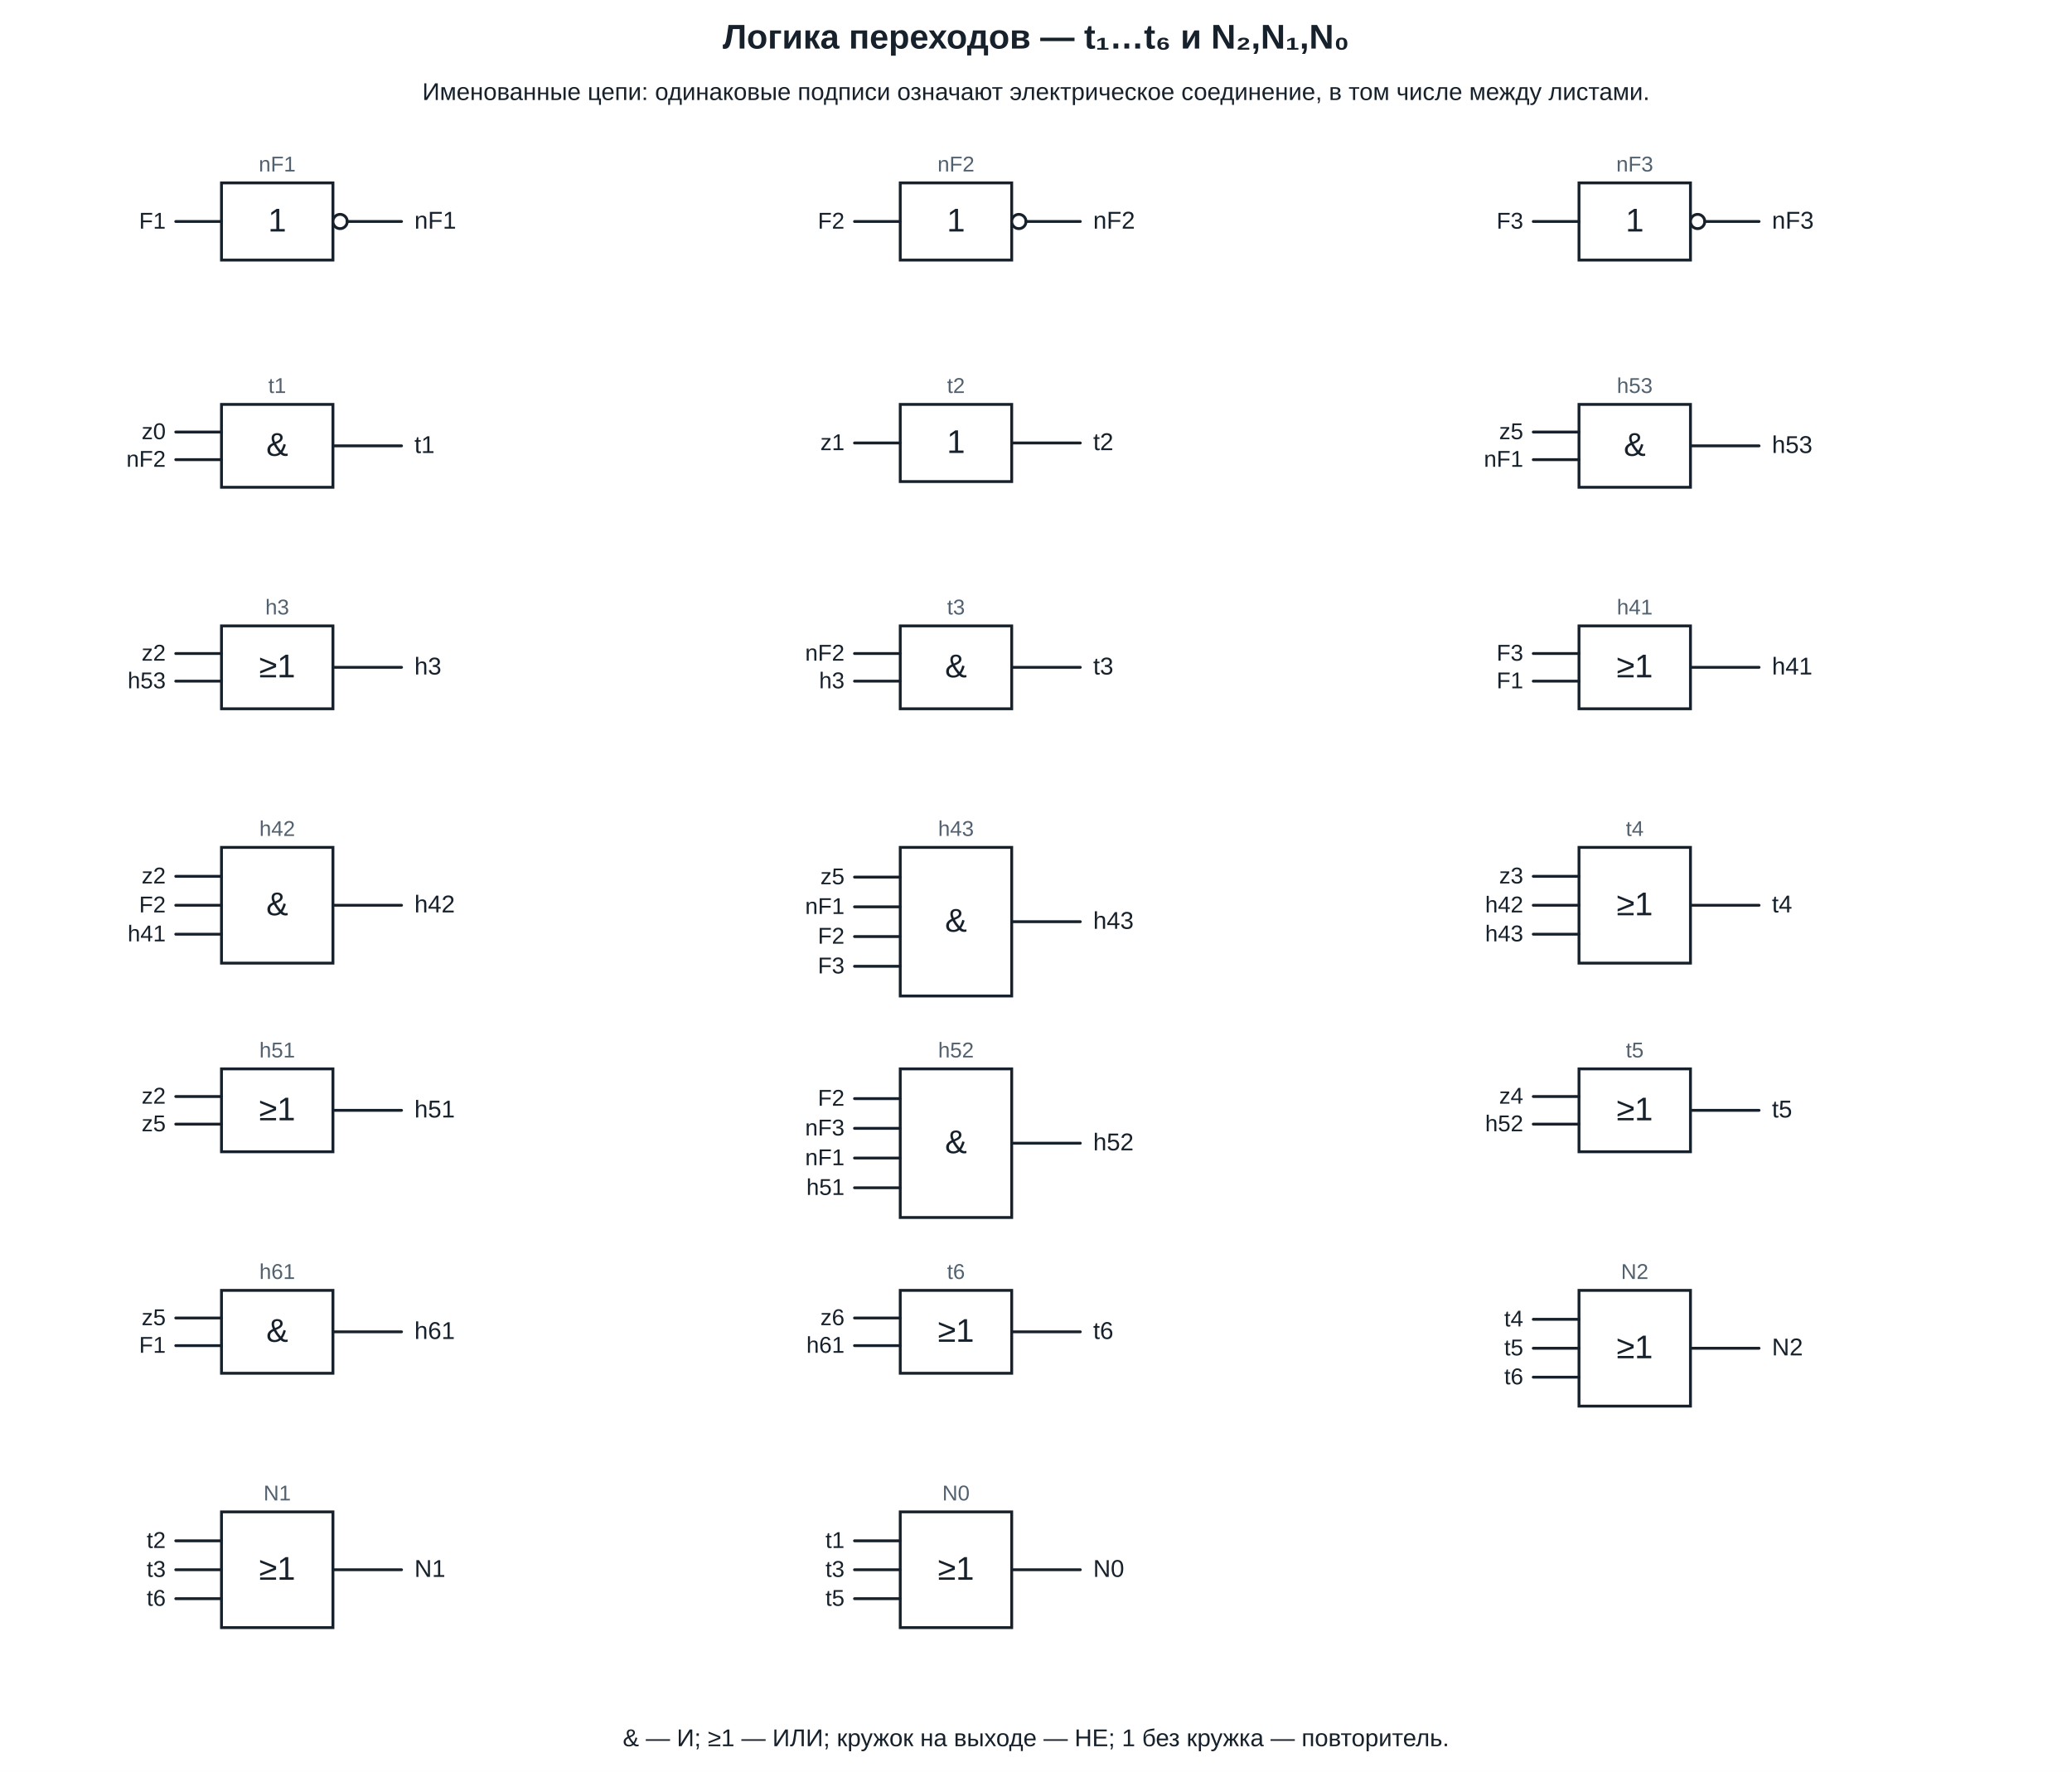
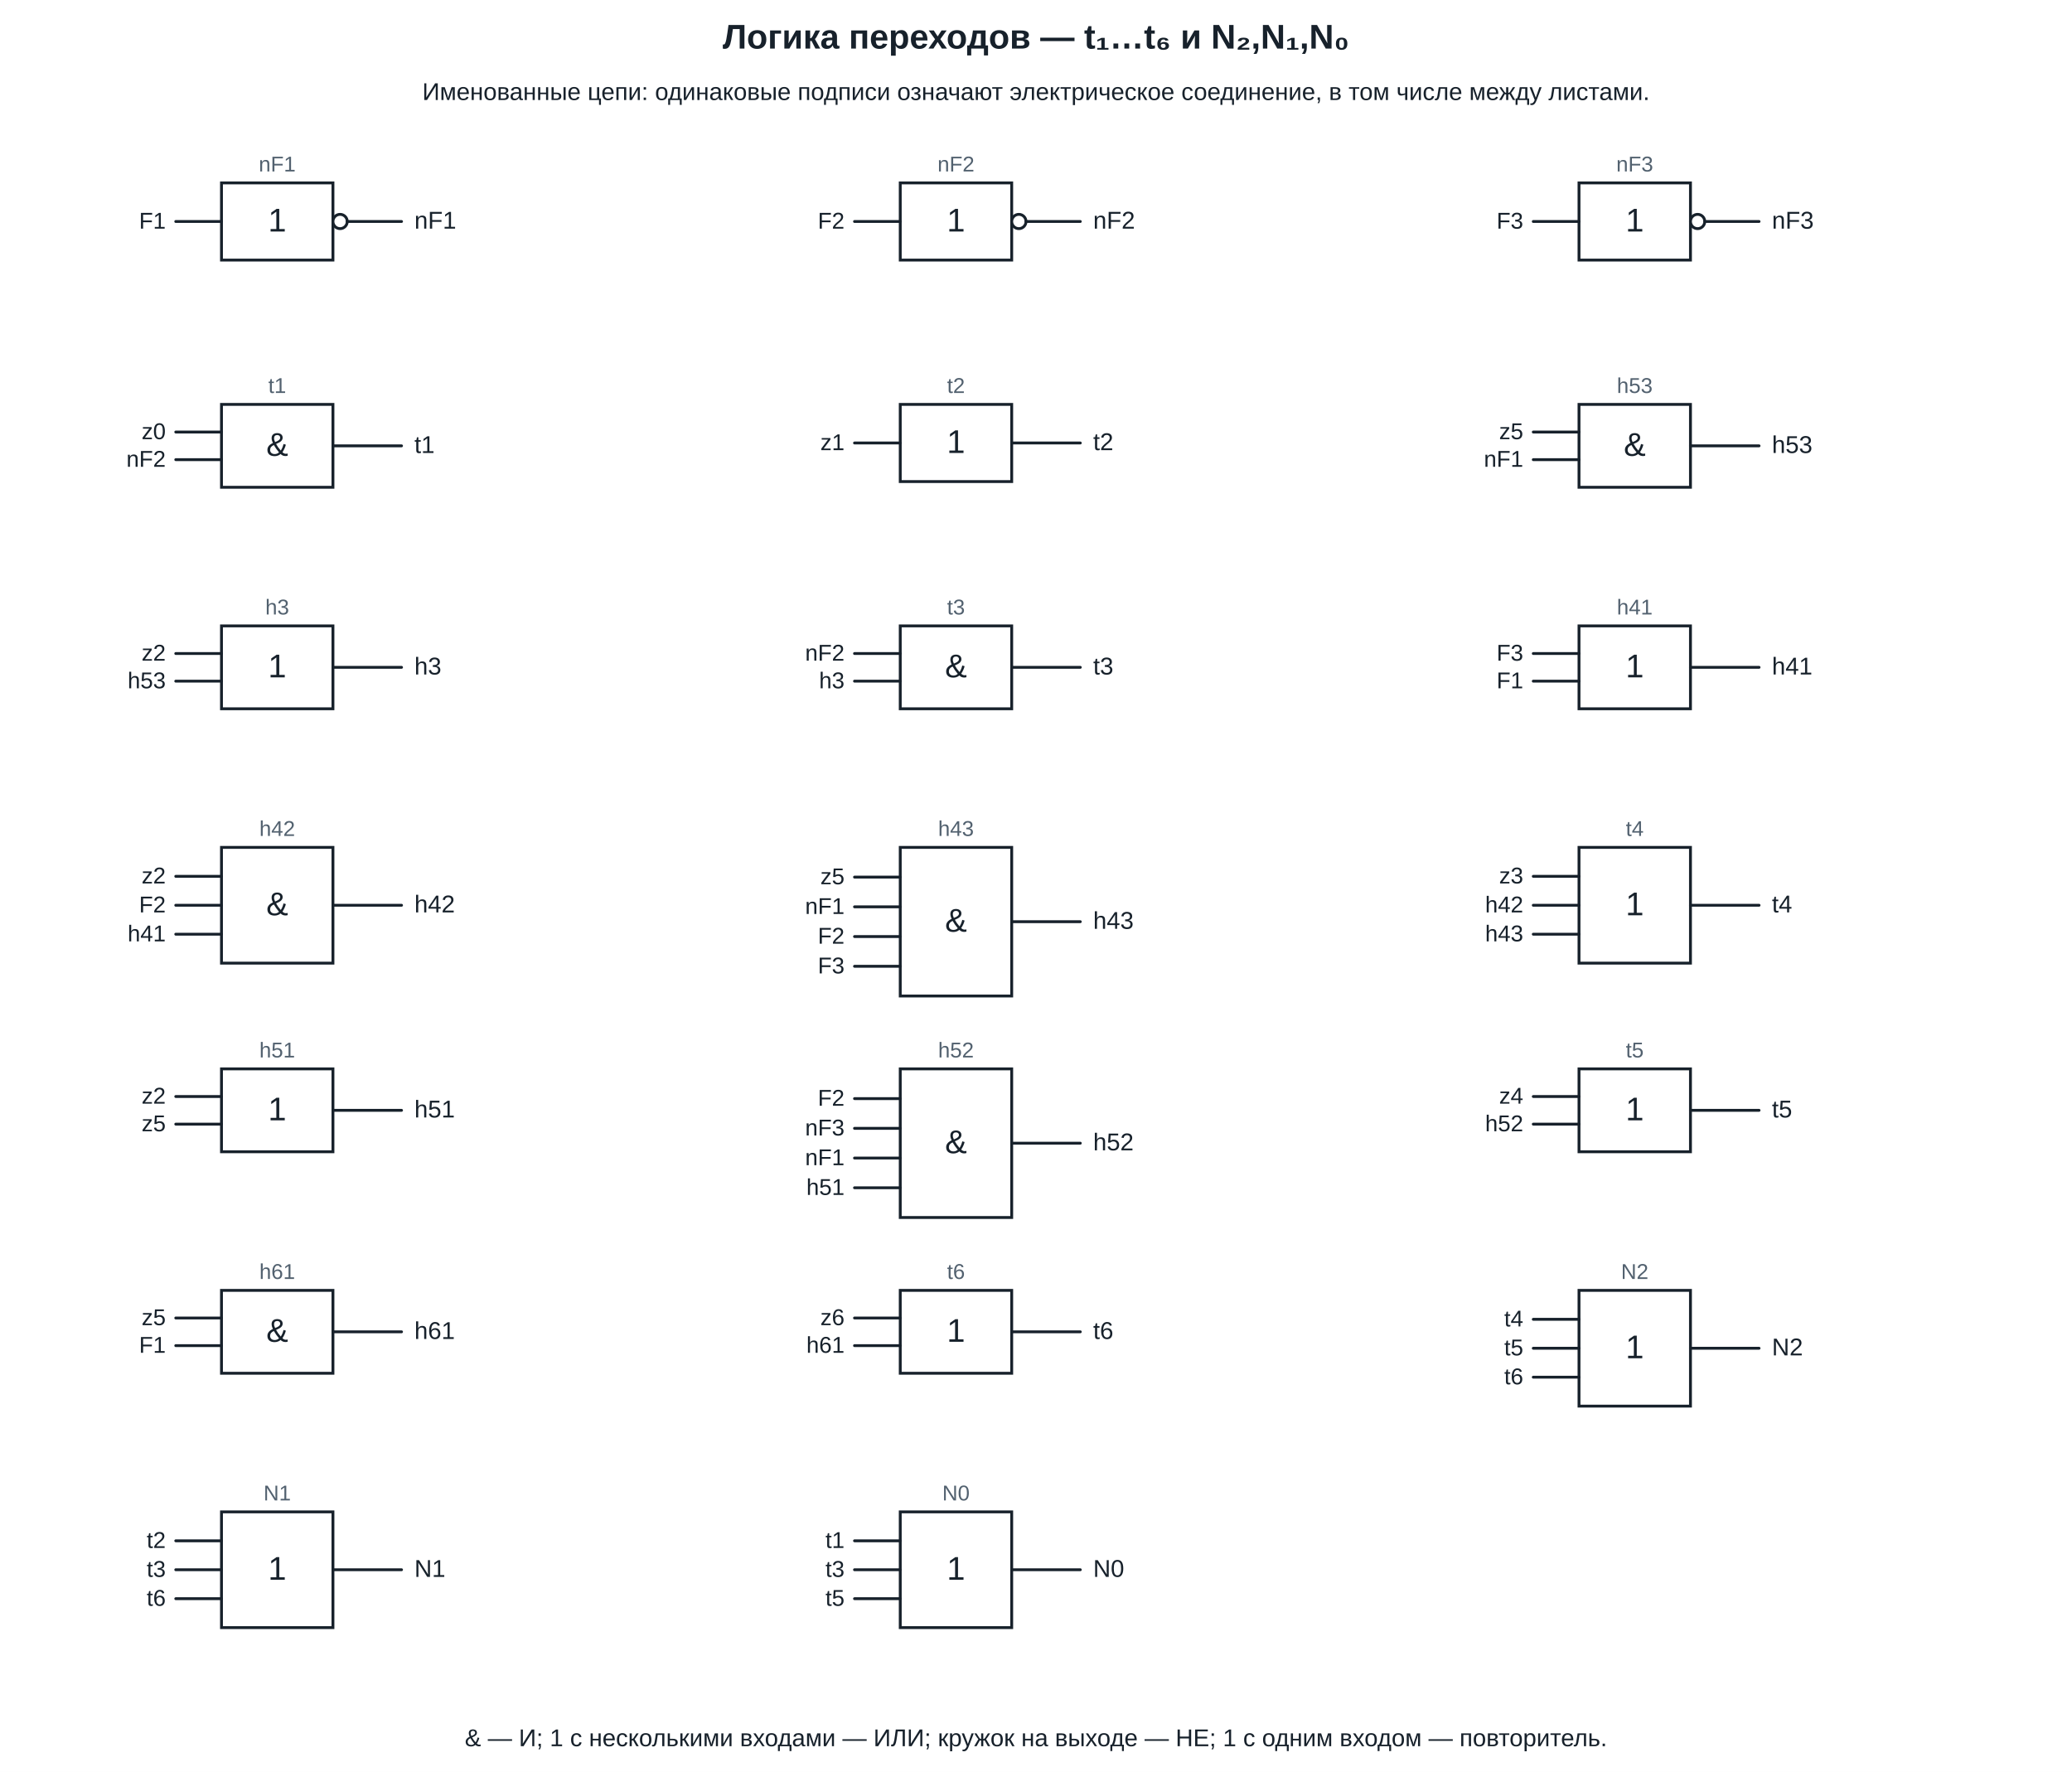
<svg xmlns="http://www.w3.org/2000/svg" width="1450" height="1240" viewBox="0 0 1450 1240">
  <defs>
    <marker id="arrow" viewBox="0 0 10 10" refX="9" refY="5" markerWidth="7" markerHeight="7" orient="auto">
      <path d="M0 0 L10 5 L0 10 Z" fill="#17212b" />
    </marker>
  </defs>
  <rect width="1450" height="1240" fill="white" />
  <style>text{font-family:Arial,sans-serif;fill:#17212b} .wire{fill:none;stroke:#17212b;stroke-width:2;stroke-linecap:round;stroke-linejoin:round}</style>
  <text x="725.0" y="34" font-size="24" text-anchor="middle" font-weight="bold">Логика переходов — t₁…t₆ и N₂,N₁,N₀</text>
  <text x="725" y="70" font-size="17" text-anchor="middle">Именованные цепи: одинаковые подписи означают электрическое соединение, в том числе между листами.</text>
  <rect x="155" y="128" width="78" height="54" rx="0" fill="white" stroke="#17212b" stroke-width="2" />
-   <text x="194" y="162.0" font-size="23" text-anchor="middle">1</text>
+   <text x="194.0" y="162.0" font-size="23" text-anchor="middle">1</text>
+   <circle cx="238" cy="155.0" r="5" fill="white" stroke="#17212b" stroke-width="2" />
  <path class="wire" d="M123 155.0 H155" style="stroke:#17212b;stroke-width:2" />
  <text x="116" y="160.0" font-size="16" text-anchor="end">F1</text>
-   <circle cx="238" cy="155.0" r="5" fill="white" stroke="#17212b" stroke-width="2" />
  <path class="wire" d="M243 155.0 H281" style="stroke:#17212b;stroke-width:2" />
  <text x="290" y="160.0" font-size="17" text-anchor="start">nF1</text>
  <text x="194" y="120" font-size="15" text-anchor="middle" style="fill:#52616f">nF1</text>
  <rect x="630" y="128" width="78" height="54" rx="0" fill="white" stroke="#17212b" stroke-width="2" />
-   <text x="669" y="162.0" font-size="23" text-anchor="middle">1</text>
+   <text x="669.0" y="162.0" font-size="23" text-anchor="middle">1</text>
+   <circle cx="713" cy="155.0" r="5" fill="white" stroke="#17212b" stroke-width="2" />
  <path class="wire" d="M598 155.0 H630" style="stroke:#17212b;stroke-width:2" />
  <text x="591" y="160.0" font-size="16" text-anchor="end">F2</text>
-   <circle cx="713" cy="155.0" r="5" fill="white" stroke="#17212b" stroke-width="2" />
  <path class="wire" d="M718 155.0 H756" style="stroke:#17212b;stroke-width:2" />
  <text x="765" y="160.0" font-size="17" text-anchor="start">nF2</text>
  <text x="669" y="120" font-size="15" text-anchor="middle" style="fill:#52616f">nF2</text>
  <rect x="1105" y="128" width="78" height="54" rx="0" fill="white" stroke="#17212b" stroke-width="2" />
-   <text x="1144" y="162.0" font-size="23" text-anchor="middle">1</text>
+   <text x="1144.0" y="162.0" font-size="23" text-anchor="middle">1</text>
+   <circle cx="1188" cy="155.0" r="5" fill="white" stroke="#17212b" stroke-width="2" />
  <path class="wire" d="M1073 155.0 H1105" style="stroke:#17212b;stroke-width:2" />
  <text x="1066" y="160.0" font-size="16" text-anchor="end">F3</text>
-   <circle cx="1188" cy="155.0" r="5" fill="white" stroke="#17212b" stroke-width="2" />
  <path class="wire" d="M1193 155.0 H1231" style="stroke:#17212b;stroke-width:2" />
  <text x="1240" y="160.0" font-size="17" text-anchor="start">nF3</text>
  <text x="1144" y="120" font-size="15" text-anchor="middle" style="fill:#52616f">nF3</text>
  <rect x="155" y="283" width="78" height="58" rx="0" fill="white" stroke="#17212b" stroke-width="2" />
-   <text x="194" y="319.0" font-size="23" text-anchor="middle">&amp;</text>
+   <text x="194.0" y="319.0" font-size="23" text-anchor="middle">&amp;</text>
  <path class="wire" d="M123 302.333 H155" style="stroke:#17212b;stroke-width:2" />
  <text x="116" y="307.333" font-size="16" text-anchor="end">z0</text>
  <path class="wire" d="M123 321.667 H155" style="stroke:#17212b;stroke-width:2" />
  <text x="116" y="326.667" font-size="16" text-anchor="end">nF2</text>
  <path class="wire" d="M233 312.0 H281" style="stroke:#17212b;stroke-width:2" />
  <text x="290" y="317.0" font-size="17" text-anchor="start">t1</text>
  <text x="194" y="275" font-size="15" text-anchor="middle" style="fill:#52616f">t1</text>
  <rect x="630" y="283" width="78" height="54" rx="0" fill="white" stroke="#17212b" stroke-width="2" />
-   <text x="669" y="317.0" font-size="23" text-anchor="middle">1</text>
+   <text x="669.0" y="317.0" font-size="23" text-anchor="middle">1</text>
  <path class="wire" d="M598 310.0 H630" style="stroke:#17212b;stroke-width:2" />
  <text x="591" y="315.0" font-size="16" text-anchor="end">z1</text>
  <path class="wire" d="M708 310.0 H756" style="stroke:#17212b;stroke-width:2" />
  <text x="765" y="315.0" font-size="17" text-anchor="start">t2</text>
  <text x="669" y="275" font-size="15" text-anchor="middle" style="fill:#52616f">t2</text>
  <rect x="1105" y="283" width="78" height="58" rx="0" fill="white" stroke="#17212b" stroke-width="2" />
-   <text x="1144" y="319.0" font-size="23" text-anchor="middle">&amp;</text>
+   <text x="1144.0" y="319.0" font-size="23" text-anchor="middle">&amp;</text>
  <path class="wire" d="M1073 302.333 H1105" style="stroke:#17212b;stroke-width:2" />
  <text x="1066" y="307.333" font-size="16" text-anchor="end">z5</text>
  <path class="wire" d="M1073 321.667 H1105" style="stroke:#17212b;stroke-width:2" />
  <text x="1066" y="326.667" font-size="16" text-anchor="end">nF1</text>
  <path class="wire" d="M1183 312.0 H1231" style="stroke:#17212b;stroke-width:2" />
  <text x="1240" y="317.0" font-size="17" text-anchor="start">h53</text>
  <text x="1144" y="275" font-size="15" text-anchor="middle" style="fill:#52616f">h53</text>
  <rect x="155" y="438" width="78" height="58" rx="0" fill="white" stroke="#17212b" stroke-width="2" />
-   <text x="194" y="474.0" font-size="23" text-anchor="middle">≥1</text>
+   <text x="194.0" y="474.0" font-size="23" text-anchor="middle">1</text>
  <path class="wire" d="M123 457.333 H155" style="stroke:#17212b;stroke-width:2" />
  <text x="116" y="462.333" font-size="16" text-anchor="end">z2</text>
  <path class="wire" d="M123 476.667 H155" style="stroke:#17212b;stroke-width:2" />
  <text x="116" y="481.667" font-size="16" text-anchor="end">h53</text>
  <path class="wire" d="M233 467.0 H281" style="stroke:#17212b;stroke-width:2" />
  <text x="290" y="472.0" font-size="17" text-anchor="start">h3</text>
  <text x="194" y="430" font-size="15" text-anchor="middle" style="fill:#52616f">h3</text>
  <rect x="630" y="438" width="78" height="58" rx="0" fill="white" stroke="#17212b" stroke-width="2" />
-   <text x="669" y="474.0" font-size="23" text-anchor="middle">&amp;</text>
+   <text x="669.0" y="474.0" font-size="23" text-anchor="middle">&amp;</text>
  <path class="wire" d="M598 457.333 H630" style="stroke:#17212b;stroke-width:2" />
  <text x="591" y="462.333" font-size="16" text-anchor="end">nF2</text>
  <path class="wire" d="M598 476.667 H630" style="stroke:#17212b;stroke-width:2" />
  <text x="591" y="481.667" font-size="16" text-anchor="end">h3</text>
  <path class="wire" d="M708 467.0 H756" style="stroke:#17212b;stroke-width:2" />
  <text x="765" y="472.0" font-size="17" text-anchor="start">t3</text>
  <text x="669" y="430" font-size="15" text-anchor="middle" style="fill:#52616f">t3</text>
  <rect x="1105" y="438" width="78" height="58" rx="0" fill="white" stroke="#17212b" stroke-width="2" />
-   <text x="1144" y="474.0" font-size="23" text-anchor="middle">≥1</text>
+   <text x="1144.0" y="474.0" font-size="23" text-anchor="middle">1</text>
  <path class="wire" d="M1073 457.333 H1105" style="stroke:#17212b;stroke-width:2" />
  <text x="1066" y="462.333" font-size="16" text-anchor="end">F3</text>
  <path class="wire" d="M1073 476.667 H1105" style="stroke:#17212b;stroke-width:2" />
  <text x="1066" y="481.667" font-size="16" text-anchor="end">F1</text>
  <path class="wire" d="M1183 467.0 H1231" style="stroke:#17212b;stroke-width:2" />
  <text x="1240" y="472.0" font-size="17" text-anchor="start">h41</text>
  <text x="1144" y="430" font-size="15" text-anchor="middle" style="fill:#52616f">h41</text>
  <rect x="155" y="593" width="78" height="81" rx="0" fill="white" stroke="#17212b" stroke-width="2" />
-   <text x="194" y="640.5" font-size="23" text-anchor="middle">&amp;</text>
+   <text x="194.0" y="640.5" font-size="23" text-anchor="middle">&amp;</text>
  <path class="wire" d="M123 613.25 H155" style="stroke:#17212b;stroke-width:2" />
  <text x="116" y="618.25" font-size="16" text-anchor="end">z2</text>
  <path class="wire" d="M123 633.5 H155" style="stroke:#17212b;stroke-width:2" />
  <text x="116" y="638.5" font-size="16" text-anchor="end">F2</text>
  <path class="wire" d="M123 653.75 H155" style="stroke:#17212b;stroke-width:2" />
  <text x="116" y="658.75" font-size="16" text-anchor="end">h41</text>
  <path class="wire" d="M233 633.5 H281" style="stroke:#17212b;stroke-width:2" />
  <text x="290" y="638.5" font-size="17" text-anchor="start">h42</text>
  <text x="194" y="585" font-size="15" text-anchor="middle" style="fill:#52616f">h42</text>
  <rect x="630" y="593" width="78" height="104" rx="0" fill="white" stroke="#17212b" stroke-width="2" />
-   <text x="669" y="652.0" font-size="23" text-anchor="middle">&amp;</text>
+   <text x="669.0" y="652.0" font-size="23" text-anchor="middle">&amp;</text>
  <path class="wire" d="M598 613.8 H630" style="stroke:#17212b;stroke-width:2" />
  <text x="591" y="618.8" font-size="16" text-anchor="end">z5</text>
  <path class="wire" d="M598 634.6 H630" style="stroke:#17212b;stroke-width:2" />
  <text x="591" y="639.6" font-size="16" text-anchor="end">nF1</text>
  <path class="wire" d="M598 655.4 H630" style="stroke:#17212b;stroke-width:2" />
  <text x="591" y="660.4" font-size="16" text-anchor="end">F2</text>
  <path class="wire" d="M598 676.2 H630" style="stroke:#17212b;stroke-width:2" />
  <text x="591" y="681.2" font-size="16" text-anchor="end">F3</text>
  <path class="wire" d="M708 645.0 H756" style="stroke:#17212b;stroke-width:2" />
  <text x="765" y="650.0" font-size="17" text-anchor="start">h43</text>
  <text x="669" y="585" font-size="15" text-anchor="middle" style="fill:#52616f">h43</text>
  <rect x="1105" y="593" width="78" height="81" rx="0" fill="white" stroke="#17212b" stroke-width="2" />
-   <text x="1144" y="640.5" font-size="23" text-anchor="middle">≥1</text>
+   <text x="1144.0" y="640.5" font-size="23" text-anchor="middle">1</text>
  <path class="wire" d="M1073 613.25 H1105" style="stroke:#17212b;stroke-width:2" />
  <text x="1066" y="618.25" font-size="16" text-anchor="end">z3</text>
  <path class="wire" d="M1073 633.5 H1105" style="stroke:#17212b;stroke-width:2" />
  <text x="1066" y="638.5" font-size="16" text-anchor="end">h42</text>
  <path class="wire" d="M1073 653.75 H1105" style="stroke:#17212b;stroke-width:2" />
  <text x="1066" y="658.75" font-size="16" text-anchor="end">h43</text>
  <path class="wire" d="M1183 633.5 H1231" style="stroke:#17212b;stroke-width:2" />
  <text x="1240" y="638.5" font-size="17" text-anchor="start">t4</text>
  <text x="1144" y="585" font-size="15" text-anchor="middle" style="fill:#52616f">t4</text>
  <rect x="155" y="748" width="78" height="58" rx="0" fill="white" stroke="#17212b" stroke-width="2" />
-   <text x="194" y="784.0" font-size="23" text-anchor="middle">≥1</text>
+   <text x="194.0" y="784.0" font-size="23" text-anchor="middle">1</text>
  <path class="wire" d="M123 767.333 H155" style="stroke:#17212b;stroke-width:2" />
  <text x="116" y="772.333" font-size="16" text-anchor="end">z2</text>
  <path class="wire" d="M123 786.667 H155" style="stroke:#17212b;stroke-width:2" />
  <text x="116" y="791.667" font-size="16" text-anchor="end">z5</text>
  <path class="wire" d="M233 777.0 H281" style="stroke:#17212b;stroke-width:2" />
  <text x="290" y="782.0" font-size="17" text-anchor="start">h51</text>
  <text x="194" y="740" font-size="15" text-anchor="middle" style="fill:#52616f">h51</text>
  <rect x="630" y="748" width="78" height="104" rx="0" fill="white" stroke="#17212b" stroke-width="2" />
-   <text x="669" y="807.0" font-size="23" text-anchor="middle">&amp;</text>
+   <text x="669.0" y="807.0" font-size="23" text-anchor="middle">&amp;</text>
  <path class="wire" d="M598 768.8 H630" style="stroke:#17212b;stroke-width:2" />
  <text x="591" y="773.8" font-size="16" text-anchor="end">F2</text>
  <path class="wire" d="M598 789.6 H630" style="stroke:#17212b;stroke-width:2" />
  <text x="591" y="794.6" font-size="16" text-anchor="end">nF3</text>
  <path class="wire" d="M598 810.4 H630" style="stroke:#17212b;stroke-width:2" />
  <text x="591" y="815.4" font-size="16" text-anchor="end">nF1</text>
  <path class="wire" d="M598 831.2 H630" style="stroke:#17212b;stroke-width:2" />
  <text x="591" y="836.2" font-size="16" text-anchor="end">h51</text>
  <path class="wire" d="M708 800.0 H756" style="stroke:#17212b;stroke-width:2" />
  <text x="765" y="805.0" font-size="17" text-anchor="start">h52</text>
  <text x="669" y="740" font-size="15" text-anchor="middle" style="fill:#52616f">h52</text>
  <rect x="1105" y="748" width="78" height="58" rx="0" fill="white" stroke="#17212b" stroke-width="2" />
-   <text x="1144" y="784.0" font-size="23" text-anchor="middle">≥1</text>
+   <text x="1144.0" y="784.0" font-size="23" text-anchor="middle">1</text>
  <path class="wire" d="M1073 767.333 H1105" style="stroke:#17212b;stroke-width:2" />
  <text x="1066" y="772.333" font-size="16" text-anchor="end">z4</text>
  <path class="wire" d="M1073 786.667 H1105" style="stroke:#17212b;stroke-width:2" />
  <text x="1066" y="791.667" font-size="16" text-anchor="end">h52</text>
  <path class="wire" d="M1183 777.0 H1231" style="stroke:#17212b;stroke-width:2" />
  <text x="1240" y="782.0" font-size="17" text-anchor="start">t5</text>
  <text x="1144" y="740" font-size="15" text-anchor="middle" style="fill:#52616f">t5</text>
  <rect x="155" y="903" width="78" height="58" rx="0" fill="white" stroke="#17212b" stroke-width="2" />
-   <text x="194" y="939.0" font-size="23" text-anchor="middle">&amp;</text>
+   <text x="194.0" y="939.0" font-size="23" text-anchor="middle">&amp;</text>
  <path class="wire" d="M123 922.333 H155" style="stroke:#17212b;stroke-width:2" />
  <text x="116" y="927.333" font-size="16" text-anchor="end">z5</text>
  <path class="wire" d="M123 941.667 H155" style="stroke:#17212b;stroke-width:2" />
  <text x="116" y="946.667" font-size="16" text-anchor="end">F1</text>
  <path class="wire" d="M233 932.0 H281" style="stroke:#17212b;stroke-width:2" />
  <text x="290" y="937.0" font-size="17" text-anchor="start">h61</text>
  <text x="194" y="895" font-size="15" text-anchor="middle" style="fill:#52616f">h61</text>
  <rect x="630" y="903" width="78" height="58" rx="0" fill="white" stroke="#17212b" stroke-width="2" />
-   <text x="669" y="939.0" font-size="23" text-anchor="middle">≥1</text>
+   <text x="669.0" y="939.0" font-size="23" text-anchor="middle">1</text>
  <path class="wire" d="M598 922.333 H630" style="stroke:#17212b;stroke-width:2" />
  <text x="591" y="927.333" font-size="16" text-anchor="end">z6</text>
  <path class="wire" d="M598 941.667 H630" style="stroke:#17212b;stroke-width:2" />
  <text x="591" y="946.667" font-size="16" text-anchor="end">h61</text>
  <path class="wire" d="M708 932.0 H756" style="stroke:#17212b;stroke-width:2" />
  <text x="765" y="937.0" font-size="17" text-anchor="start">t6</text>
  <text x="669" y="895" font-size="15" text-anchor="middle" style="fill:#52616f">t6</text>
  <rect x="1105" y="903" width="78" height="81" rx="0" fill="white" stroke="#17212b" stroke-width="2" />
-   <text x="1144" y="950.5" font-size="23" text-anchor="middle">≥1</text>
+   <text x="1144.0" y="950.5" font-size="23" text-anchor="middle">1</text>
  <path class="wire" d="M1073 923.25 H1105" style="stroke:#17212b;stroke-width:2" />
  <text x="1066" y="928.25" font-size="16" text-anchor="end">t4</text>
  <path class="wire" d="M1073 943.5 H1105" style="stroke:#17212b;stroke-width:2" />
  <text x="1066" y="948.5" font-size="16" text-anchor="end">t5</text>
  <path class="wire" d="M1073 963.75 H1105" style="stroke:#17212b;stroke-width:2" />
  <text x="1066" y="968.75" font-size="16" text-anchor="end">t6</text>
  <path class="wire" d="M1183 943.5 H1231" style="stroke:#17212b;stroke-width:2" />
  <text x="1240" y="948.5" font-size="17" text-anchor="start">N2</text>
  <text x="1144" y="895" font-size="15" text-anchor="middle" style="fill:#52616f">N2</text>
  <rect x="155" y="1058" width="78" height="81" rx="0" fill="white" stroke="#17212b" stroke-width="2" />
-   <text x="194" y="1105.5" font-size="23" text-anchor="middle">≥1</text>
+   <text x="194.0" y="1105.5" font-size="23" text-anchor="middle">1</text>
  <path class="wire" d="M123 1078.25 H155" style="stroke:#17212b;stroke-width:2" />
  <text x="116" y="1083.25" font-size="16" text-anchor="end">t2</text>
  <path class="wire" d="M123 1098.5 H155" style="stroke:#17212b;stroke-width:2" />
  <text x="116" y="1103.5" font-size="16" text-anchor="end">t3</text>
  <path class="wire" d="M123 1118.75 H155" style="stroke:#17212b;stroke-width:2" />
  <text x="116" y="1123.75" font-size="16" text-anchor="end">t6</text>
  <path class="wire" d="M233 1098.5 H281" style="stroke:#17212b;stroke-width:2" />
  <text x="290" y="1103.5" font-size="17" text-anchor="start">N1</text>
  <text x="194" y="1050" font-size="15" text-anchor="middle" style="fill:#52616f">N1</text>
  <rect x="630" y="1058" width="78" height="81" rx="0" fill="white" stroke="#17212b" stroke-width="2" />
-   <text x="669" y="1105.5" font-size="23" text-anchor="middle">≥1</text>
+   <text x="669.0" y="1105.5" font-size="23" text-anchor="middle">1</text>
  <path class="wire" d="M598 1078.25 H630" style="stroke:#17212b;stroke-width:2" />
  <text x="591" y="1083.25" font-size="16" text-anchor="end">t1</text>
  <path class="wire" d="M598 1098.5 H630" style="stroke:#17212b;stroke-width:2" />
  <text x="591" y="1103.5" font-size="16" text-anchor="end">t3</text>
  <path class="wire" d="M598 1118.75 H630" style="stroke:#17212b;stroke-width:2" />
  <text x="591" y="1123.75" font-size="16" text-anchor="end">t5</text>
  <path class="wire" d="M708 1098.5 H756" style="stroke:#17212b;stroke-width:2" />
  <text x="765" y="1103.5" font-size="17" text-anchor="start">N0</text>
  <text x="669" y="1050" font-size="15" text-anchor="middle" style="fill:#52616f">N0</text>
-   <text x="725" y="1222" font-size="17" text-anchor="middle">&amp; — И; ≥1 — ИЛИ; кружок на выходе — НЕ; 1 без кружка — повторитель.</text>
+   <text x="725" y="1222" font-size="17" text-anchor="middle">&amp; — И; 1 с несколькими входами — ИЛИ; кружок на выходе — НЕ; 1 с одним входом — повторитель.</text>
</svg>
